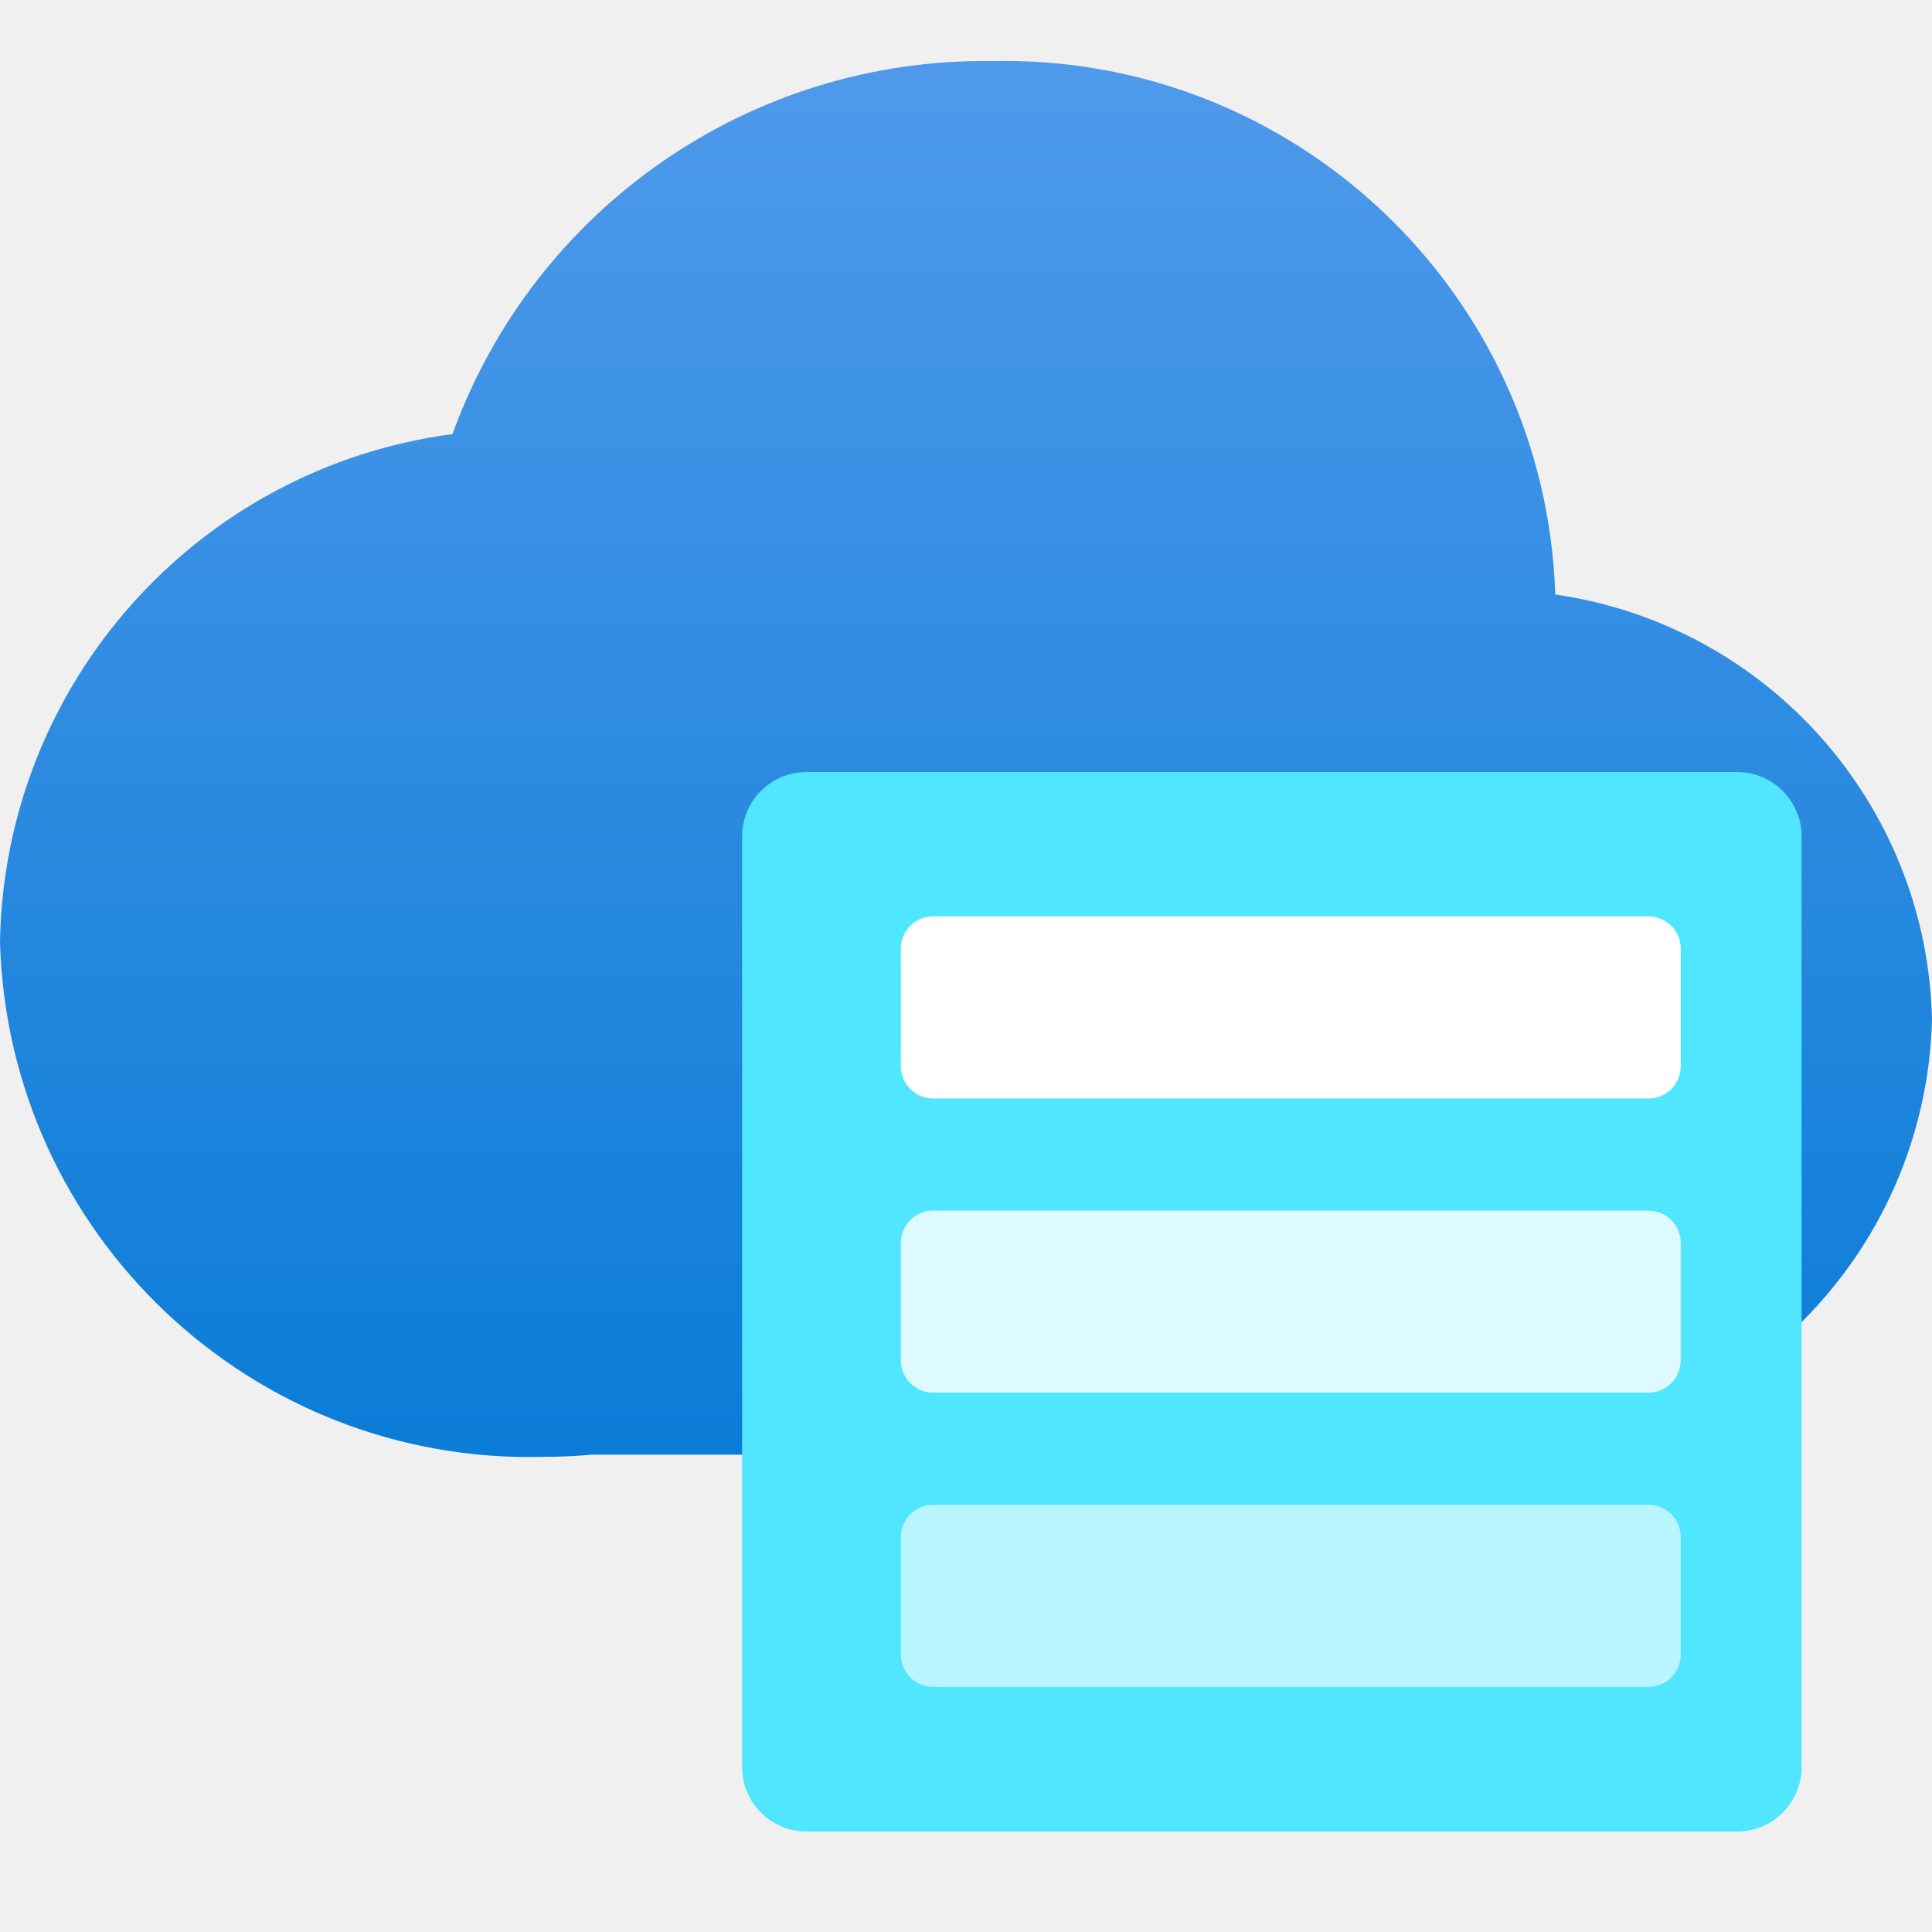
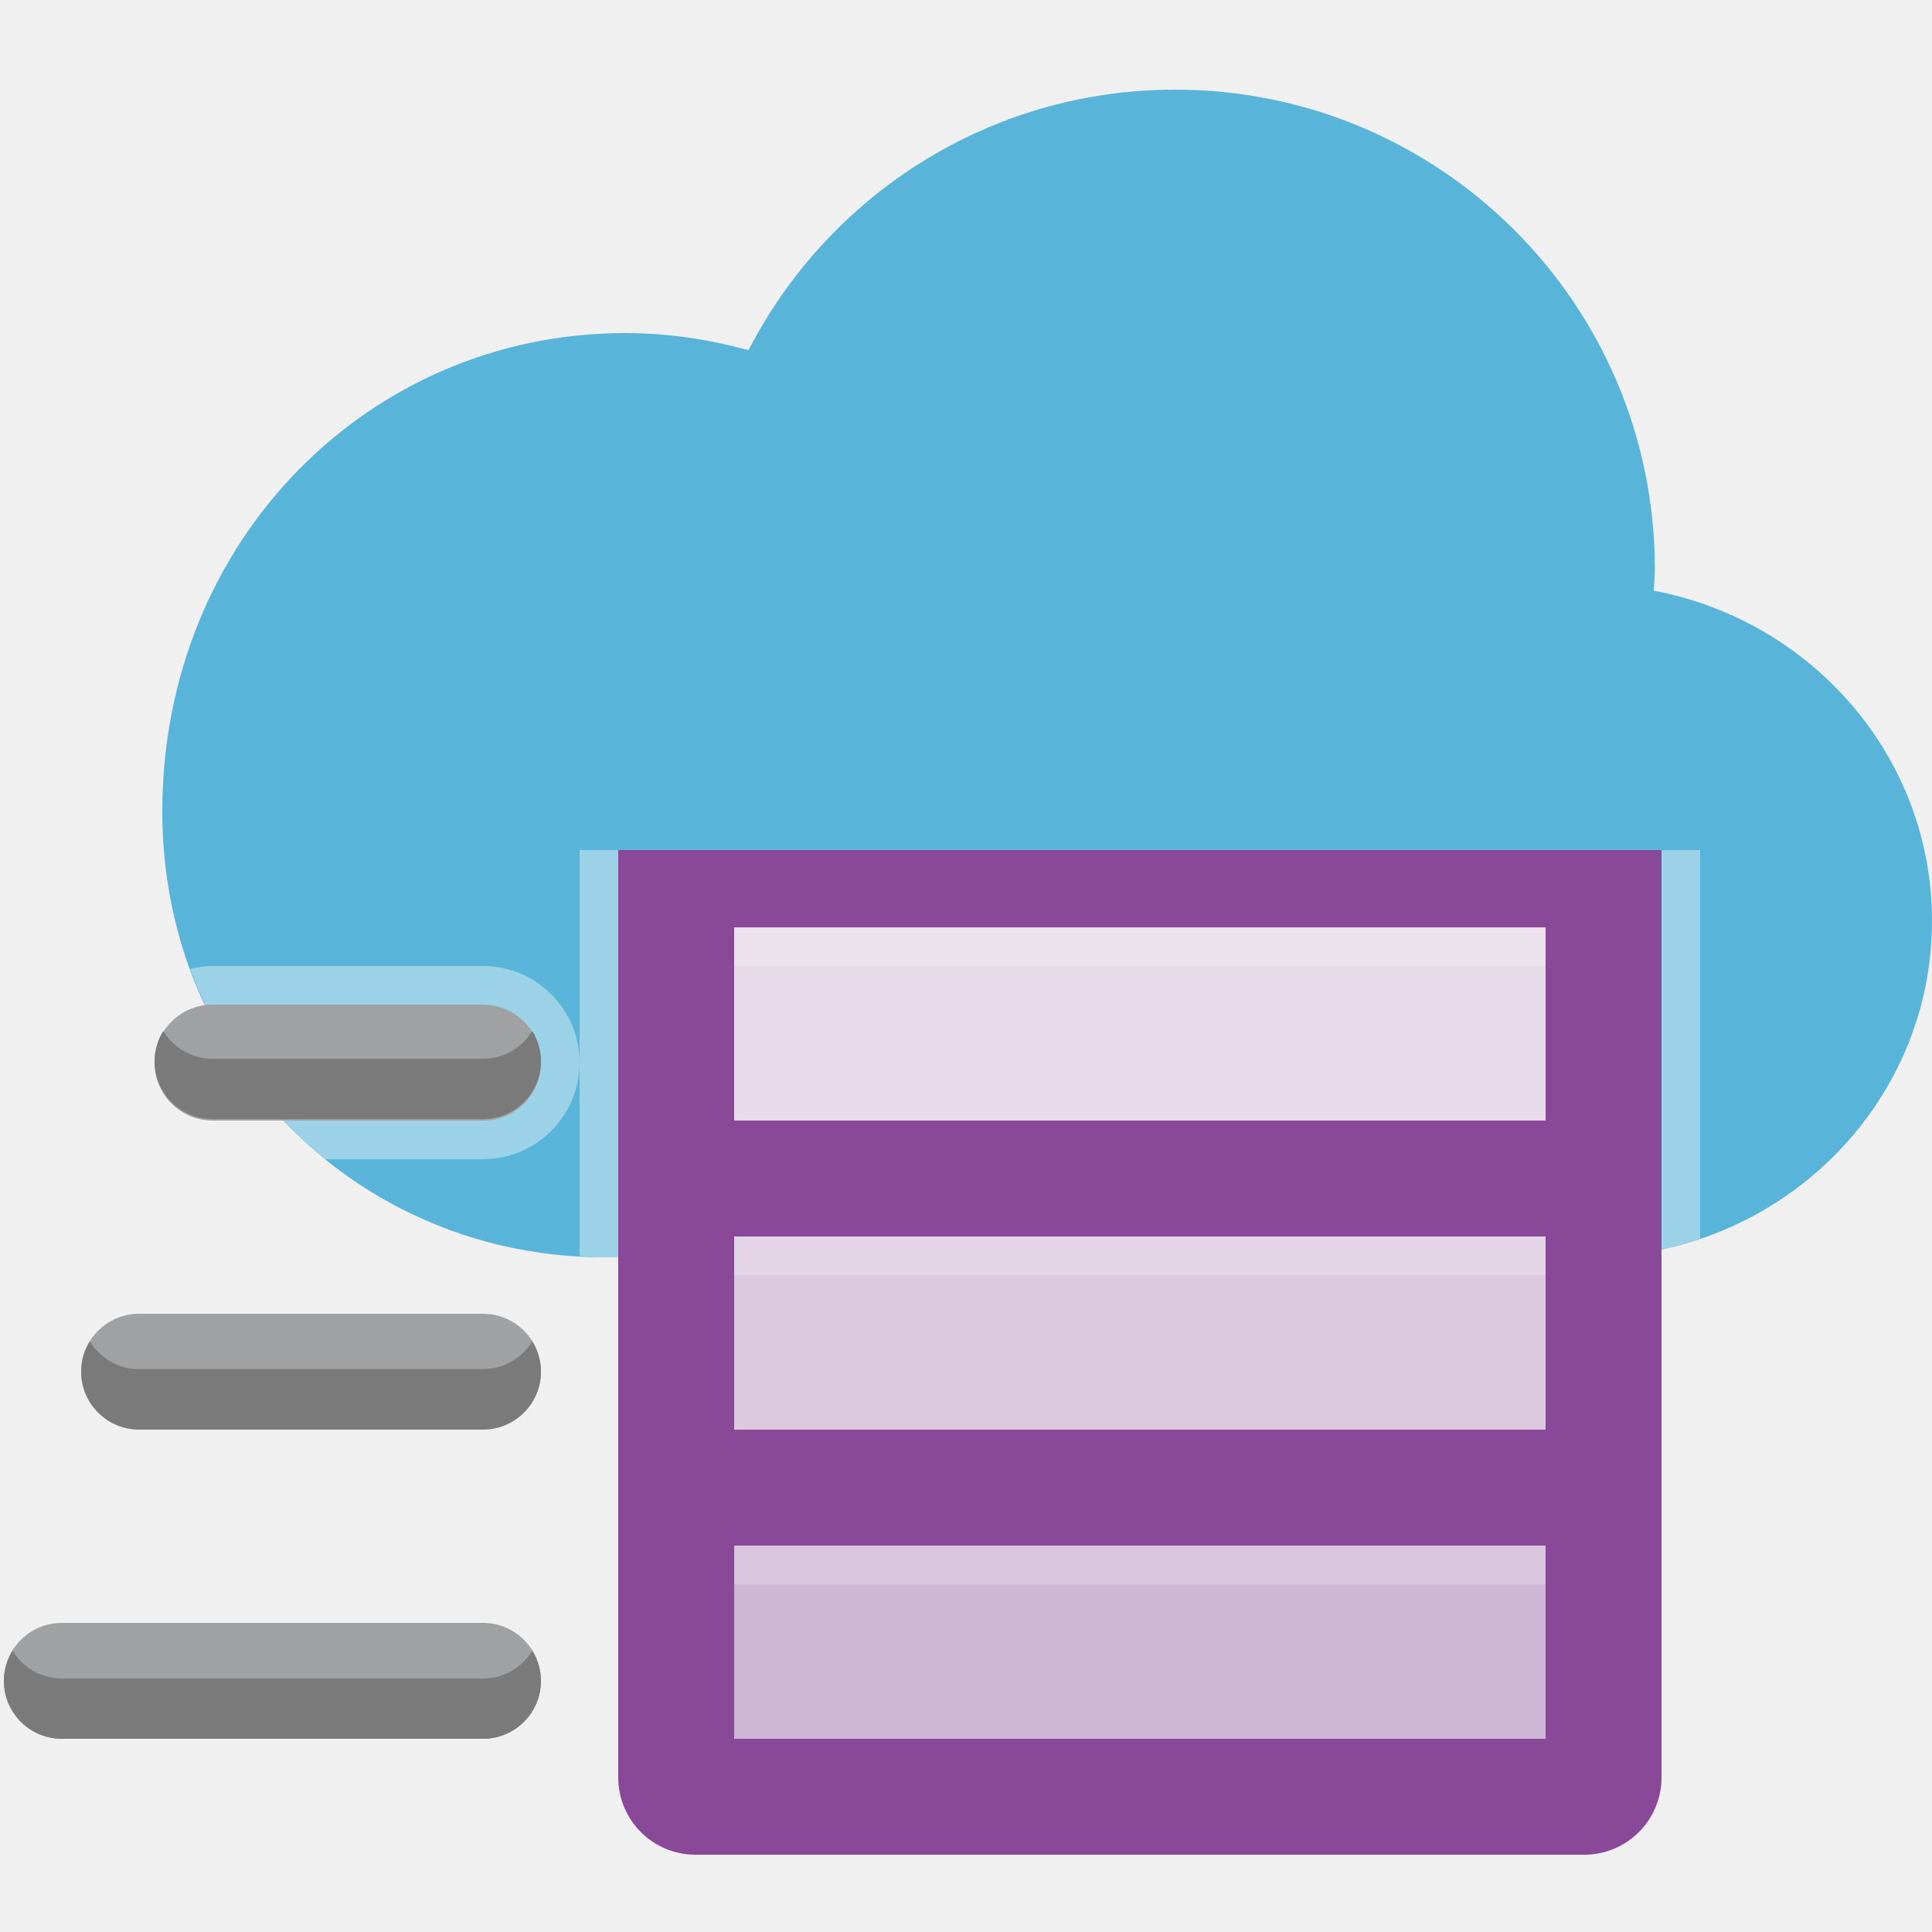
- <svg xmlns="http://www.w3.org/2000/svg" width="18" height="18" viewBox="0 0 18 18">
-   <defs>
-     <linearGradient id="a3c84452-5462-4576-9ec1-78e83c3246f7" x1="9" y1="15.563" x2="9" y2="-2.323" gradientUnits="userSpaceOnUse">
-       <stop offset="0" stop-color="#0078d4" />
-       <stop offset="1" stop-color="#5ea0ef" />
-     </linearGradient>
-   </defs>
-   <g id="bf187bb0-4c3d-4c4e-a222-f036f6cbd48e">
-     <g>
-       <path d="M18,9.5a4.094,4.094,0,0,0-3.51-3.961A5.139,5.139,0,0,0,9.24.569,5.27,5.27,0,0,0,4.216,4.044,4.857,4.857,0,0,0,0,8.773a4.937,4.937,0,0,0,5.068,4.8c.151,0,.3-.007.447-.02h8.207a.781.781,0,0,0,.217-.033A4.13,4.13,0,0,0,18,9.5Z" fill="url(#a3c84452-5462-4576-9ec1-78e83c3246f7)" />
-       <rect x="7.35" y="7.267" width="9" height="9" rx="0.6" fill="#50e6ff" />
-     </g>
-     <rect x="6.914" y="7.193" width="9.871" height="9.871" rx="0.6" fill="#50e6ff" />
-     <rect x="8.393" y="8.538" width="7.266" height="1.696" rx="0.3" fill="#fff" />
-     <rect x="8.393" y="11.279" width="7.266" height="1.696" rx="0.3" fill="#fff" opacity="0.8" />
-     <rect x="8.393" y="14.02" width="7.266" height="1.696" rx="0.3" fill="#fff" opacity="0.6" />
-   </g>
+ <svg xmlns="http://www.w3.org/2000/svg" version="1.1" id="Layer_1" x="0px" y="0px" width="50px" height="50px" viewBox="0 0 50 50" enable-background="new 0 0 50 50" xml:space="preserve">
+   <path fill="#59B4D9" d="M42.798,15.286c0.009-0.189,0.029-0.375,0.029-0.566c0-6.848-5.559-12.4-12.416-12.4  c-4.815,0-8.98,2.742-11.04,6.744c-1.019-0.282-2.087-0.444-3.196-0.444C9.561,8.619,4.2,13.985,4.2,21  c0,6.555,5.126,11.539,11.45,11.539h25.444c4.918,0,8.906-3.899,8.906-8.708C50,19.592,46.901,16.064,42.798,15.286z" />
+   <path opacity="0.4" fill="#FFFFFF" d="M15,32.507c0.216,0.012,0.431,0.032,0.65,0.032h25.444c1.019,0,1.994-0.176,2.906-0.484V22H15  V32.507z" />
+   <path fill="#894998" d="M16,22h27v24c0,1.105-0.895,2-2,2H18c-1.105,0-2-0.895-2-2V22z" />
+   <rect x="27" y="16" transform="matrix(6.123234e-17 -1 1 6.123234e-17 3 56)" opacity="0.8" fill="#FFFFFF" width="5" height="21" />
+   <rect x="27" y="24" transform="matrix(6.123234e-17 -1 1 6.123234e-17 -5 64)" opacity="0.7" fill="#FFFFFF" width="5" height="21" />
+   <rect x="27" y="32" transform="matrix(6.123234e-17 -1 1 6.123234e-17 -13 72)" opacity="0.6" fill="#FFFFFF" width="5" height="21" />
+   <rect x="29" y="14" transform="matrix(-1.836970e-16 1 -1 -1.836970e-16 54 -5)" opacity="0.2" fill="#FFFFFF" width="1" height="21" />
+   <rect x="29" y="22" transform="matrix(-1.836970e-16 1 -1 -1.836970e-16 62 3)" opacity="0.2" fill="#FFFFFF" width="1" height="21" />
+   <rect x="29" y="30" transform="matrix(-1.836970e-16 1 -1 -1.836970e-16 70 11)" opacity="0.2" fill="#FFFFFF" width="1" height="21" />
+   <path opacity="0.4" fill="#FFFFFF" d="M12.5,25h-7c-0.2,0-0.392,0.03-0.578,0.074C5.637,27.038,6.849,28.73,8.417,30H12.5  c1.379,0,2.5-1.121,2.5-2.5S13.879,25,12.5,25z" />
+   <path fill="#A0A1A2" d="M5.5,29h7c0.828,0,1.5-0.672,1.5-1.5v0c0-0.828-0.672-1.5-1.5-1.5h-7C4.672,26,4,26.672,4,27.5v0  C4,28.328,4.672,29,5.5,29z" />
+   <path fill="#A0A1A2" d="M3.6,37h8.9c0.828,0,1.5-0.672,1.5-1.5l0,0c0-0.828-0.672-1.5-1.5-1.5H3.6c-0.828,0-1.5,0.672-1.5,1.5l0,0  C2.1,36.328,2.772,37,3.6,37z" />
+   <path fill="#A0A1A2" d="M1.6,45h10.9c0.828,0,1.5-0.672,1.5-1.5l0,0c0-0.828-0.672-1.5-1.5-1.5H1.6c-0.828,0-1.5,0.672-1.5,1.5l0,0  C0.1,44.328,0.772,45,1.6,45z" />
+   <path fill="#7A7A7A" d="M12.5,43.44H1.6c-0.542,0-1.012-0.29-1.276-0.72C0.185,42.948,0.1,43.213,0.1,43.5  c0,0.828,0.672,1.5,1.5,1.5h10.9c0.828,0,1.5-0.672,1.5-1.5c0-0.287-0.085-0.552-0.224-0.78C13.512,43.15,13.042,43.44,12.5,43.44z" />
+   <path fill="#7A7A7A" d="M12.5,35.434H3.6c-0.542,0-1.012-0.29-1.276-0.72c-0.14,0.228-0.224,0.493-0.224,0.78  c0,0.828,0.672,1.5,1.5,1.5h8.9c0.828,0,1.5-0.672,1.5-1.5c0-0.287-0.085-0.552-0.224-0.78C13.512,35.144,13.042,35.434,12.5,35.434  z" />
+   <path fill="#7A7A7A" d="M12.5,27.401h-7c-0.542,0-1.012-0.29-1.276-0.72C4.085,26.909,4,27.174,4,27.461c0,0.828,0.672,1.5,1.5,1.5  h7c0.828,0,1.5-0.672,1.5-1.5c0-0.287-0.085-0.552-0.224-0.78C13.512,27.112,13.042,27.401,12.5,27.401z" />
</svg>
